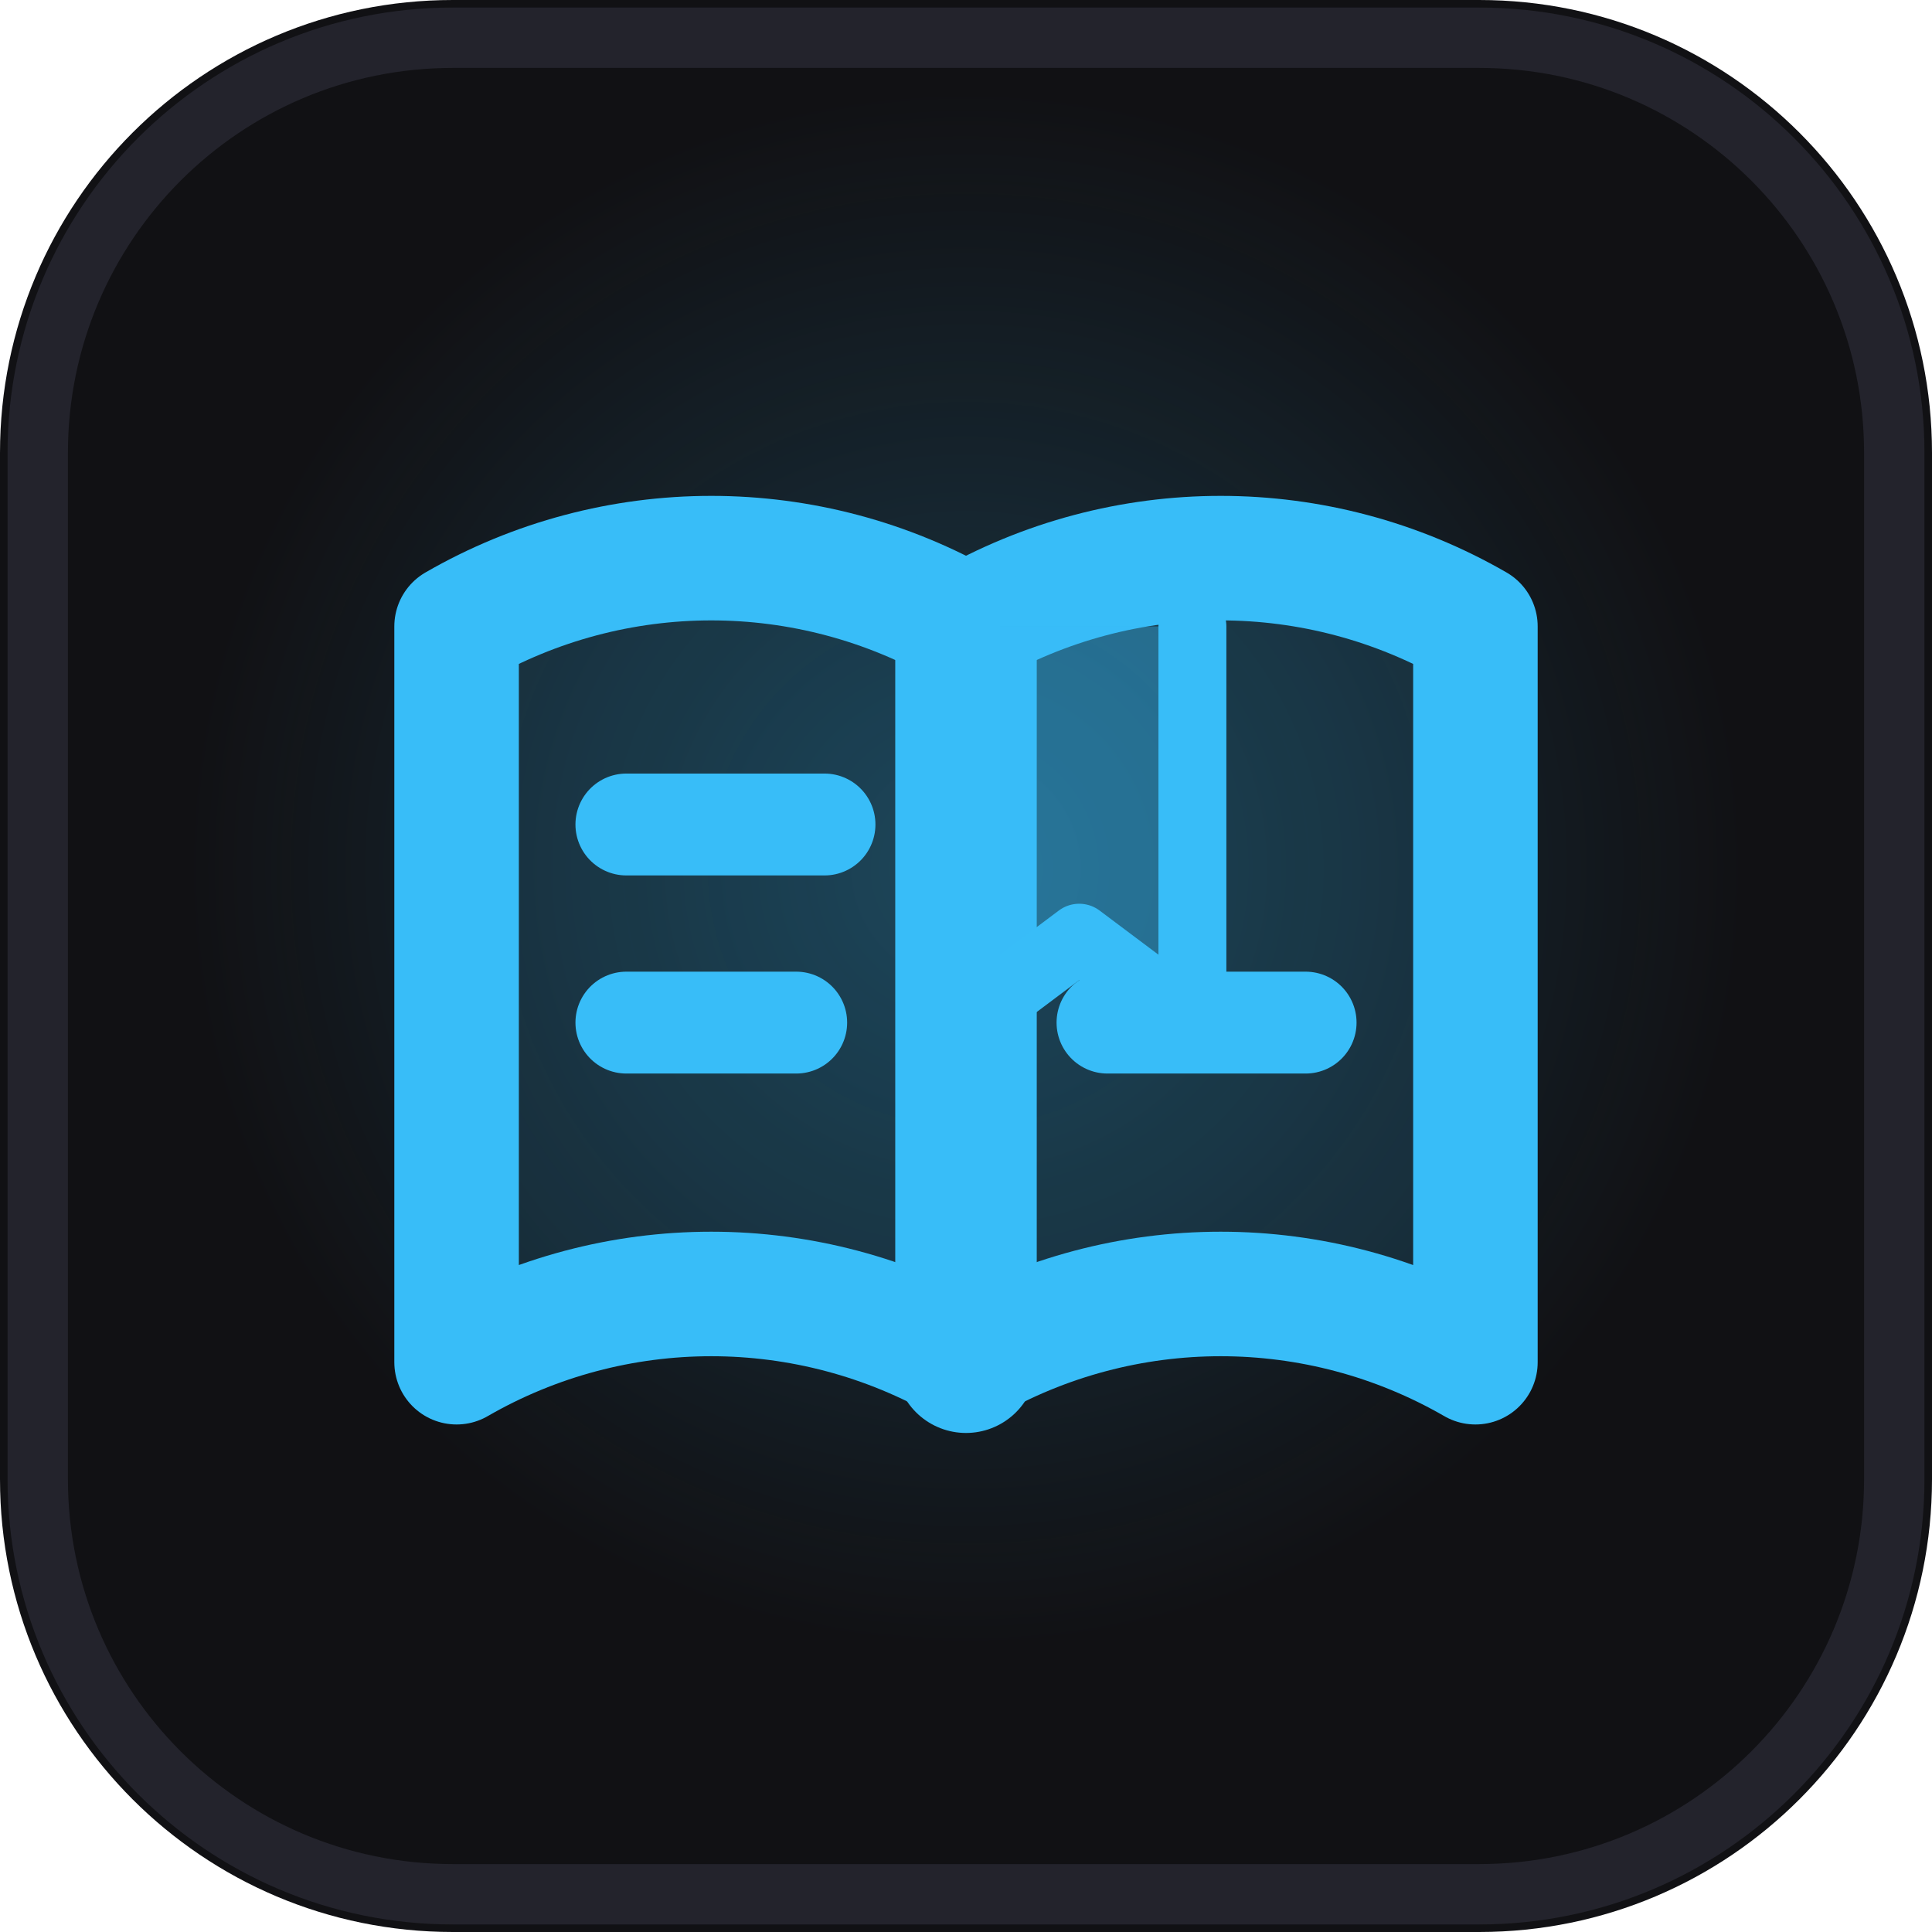
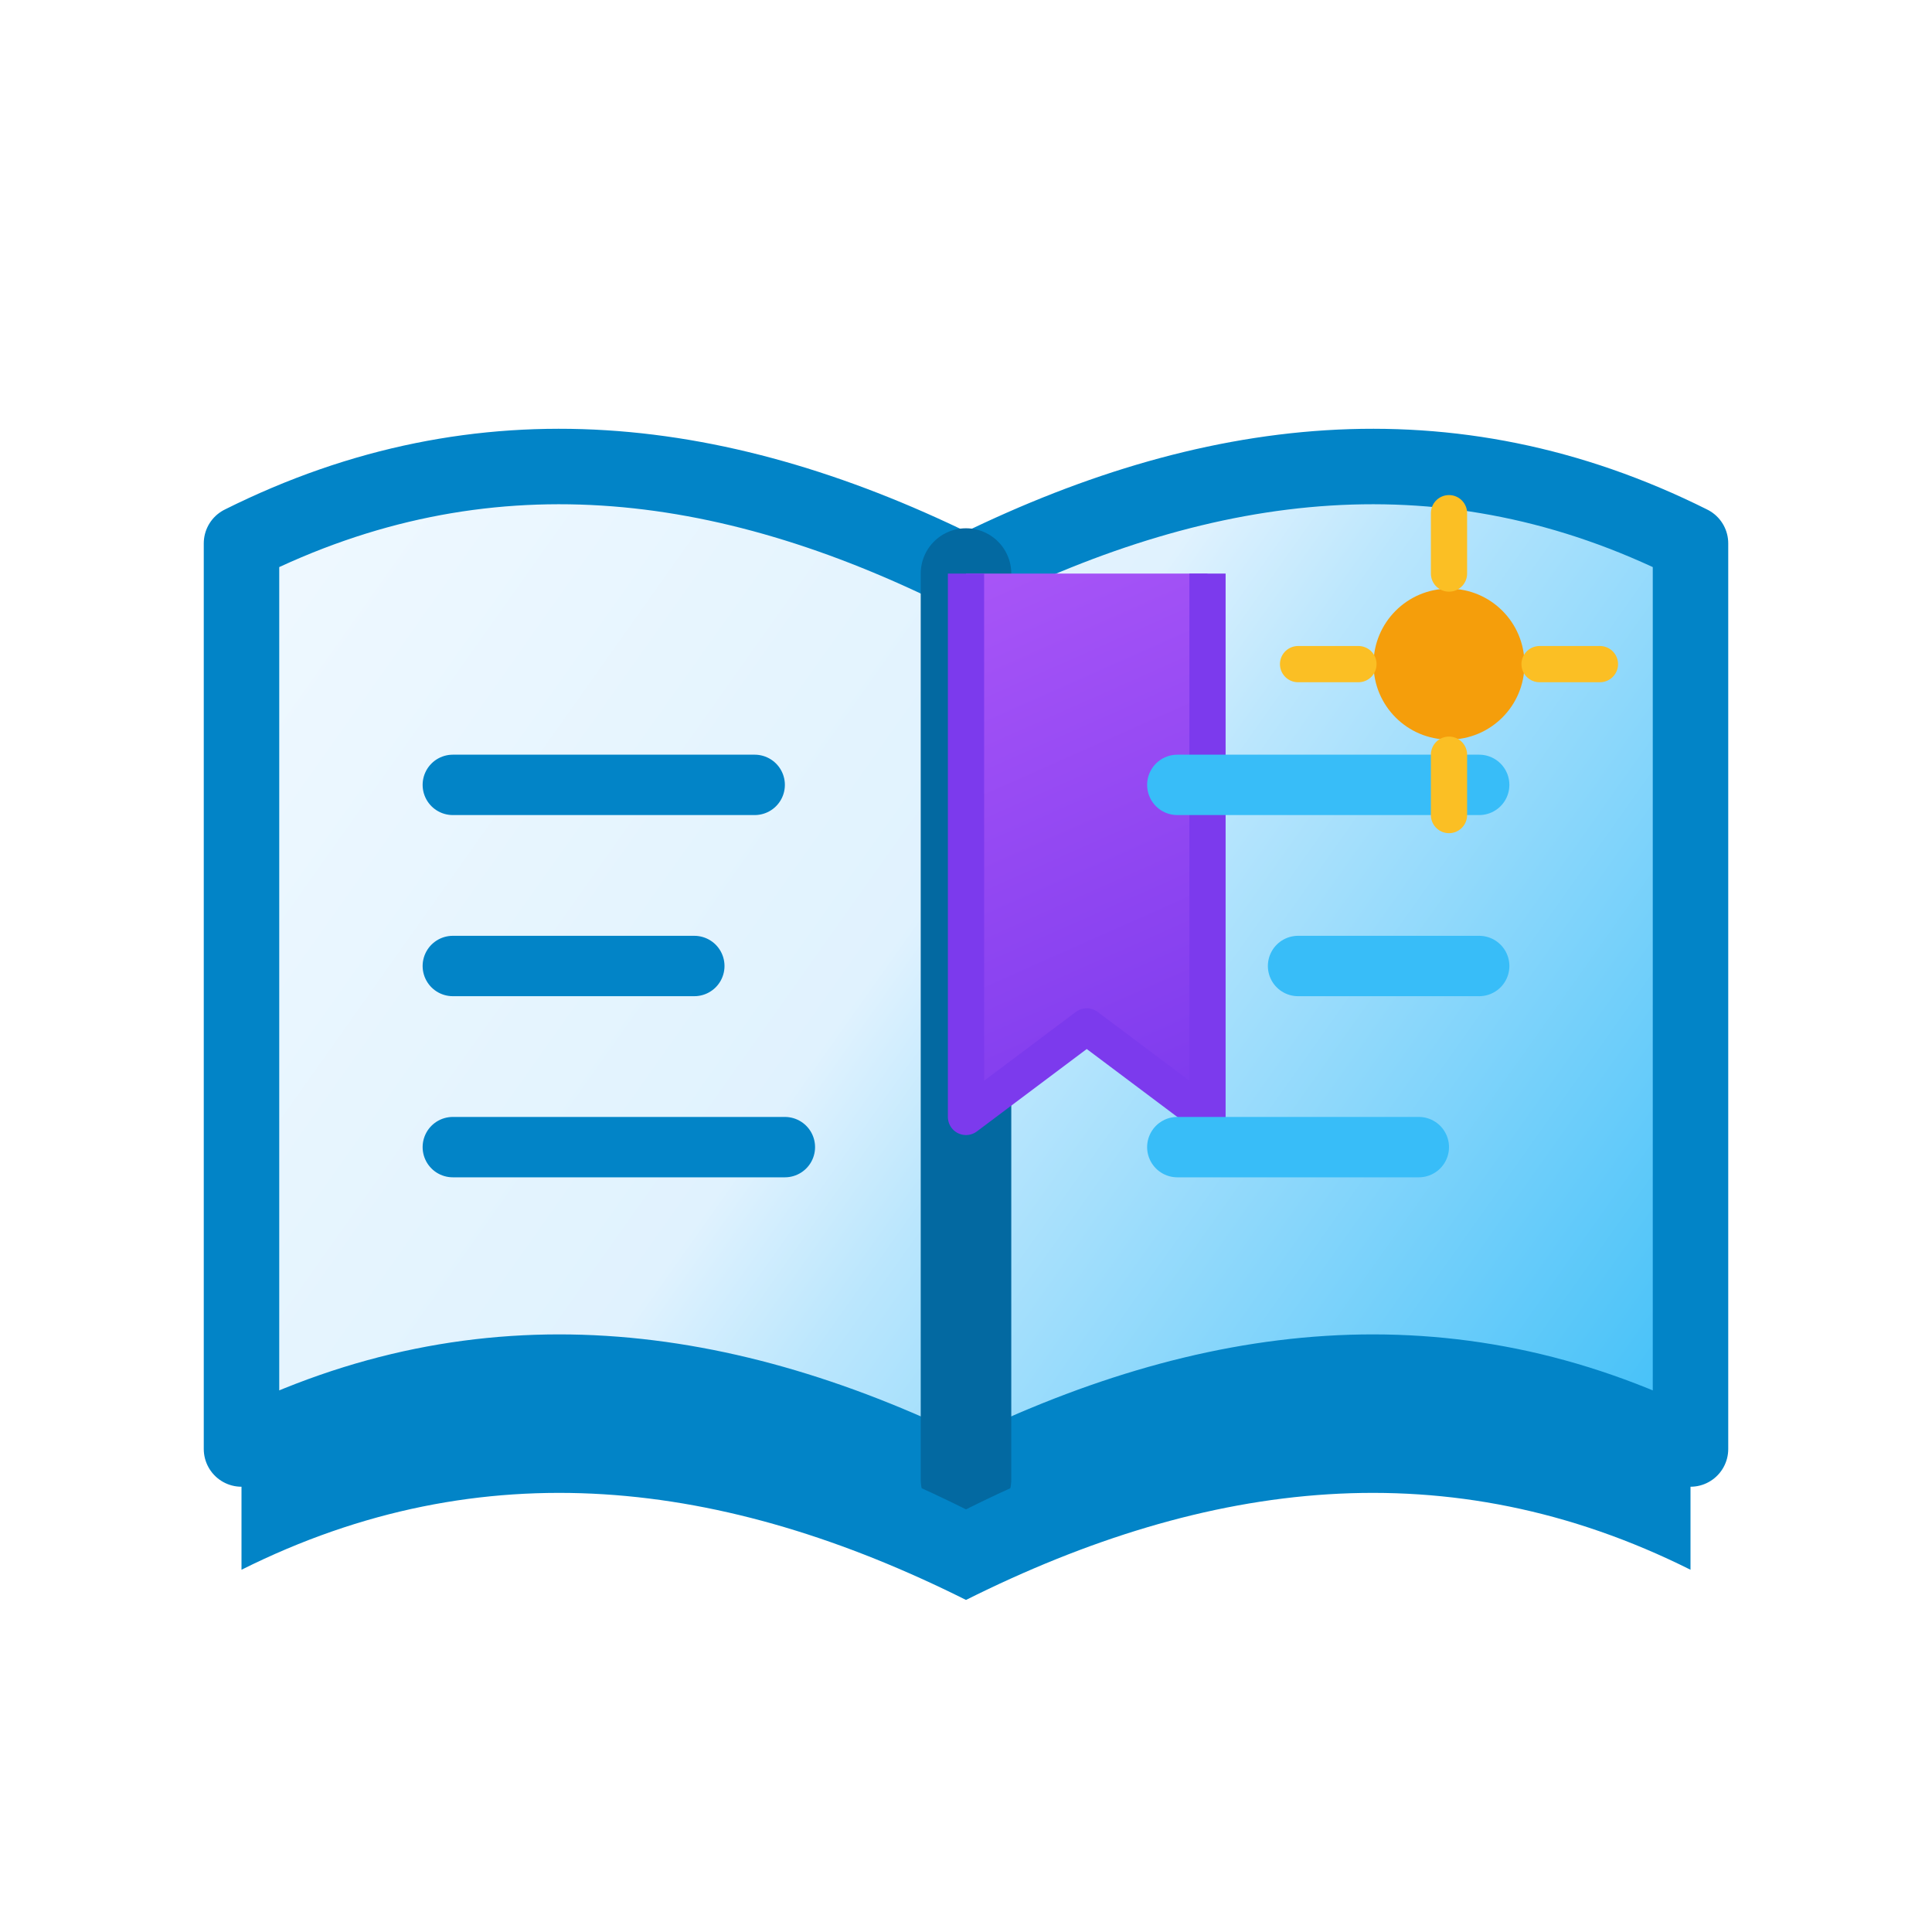
- <svg xmlns="http://www.w3.org/2000/svg" viewBox="0 0 512 512" width="100%" height="100%">
-   <rect width="512" height="512" rx="120" fill="#111114" />
-   <rect x="10" y="10" width="492" height="492" rx="110" fill="none" stroke="#23232C" stroke-width="16" />
-   <radialGradient id="mod-glow" cx="50%" cy="45%" r="40%">
-     <stop offset="0%" stop-color="#38BDF8" stop-opacity="0.22" />
-     <stop offset="100%" stop-color="#38BDF8" stop-opacity="0" />
-   </radialGradient>
-   <rect width="512" height="512" rx="120" fill="url(#mod-glow)" />
-   <g transform="translate(256, 256) scale(15)" stroke="#38BDF8" stroke-width="2.2" stroke-linecap="round" stroke-linejoin="round" fill="none">
-     <g transform="translate(-12, -12)">
-       <path d="M3 19a9 9 0 0 1 9 0 9 9 0 0 1 9 0V6a9 9 0 0 0-9 0 9 9 0 0 0-9 0v13z" fill="#38BDF8" fill-opacity="0.12" />
-       <line x1="12" y1="6" x2="12" y2="19" stroke-width="2.5" />
-       <path d="M12 6v7l2-1.5 2 1.5V6" fill="#38BDF8" fill-opacity="0.4" stroke-width="1.2" />
-       <line x1="6" y1="9.5" x2="9.5" y2="9.5" stroke-width="1.8" />
-       <line x1="6" y1="13" x2="9" y2="13" stroke-width="1.8" />
-       <line x1="14.5" y1="13" x2="18" y2="13" stroke-width="1.8" />
-     </g>
-   </g>
+ <svg xmlns="http://www.w3.org/2000/svg" viewBox="0 0 64 64" width="100%" height="100%" fill="none">
+   <path d="M8 48c8-4 16-3 24 1 8-4 16-5 24-1V18c-8-4-16-3-24 1-8-4-16-5-24-1v30z" fill="url(#mod-page-grad)" stroke="#0284C7" stroke-width="2.5" stroke-linejoin="round" />
+   <path d="M32 19v30" stroke="#0369A1" stroke-width="3" stroke-linecap="round" />
+   <path d="M8 49c8-4 16-3 24 1 8-4 16-5 24-1v3c-8-4-16-3-24 1-8-4-16-5-24-1v-3z" fill="#0284C7" />
+   <path d="M32 19v18l4-3 4 3V19" fill="url(#mod-ribbon-grad)" stroke="#7C3AED" stroke-width="1.2" stroke-linejoin="round" />
+   <path d="M15 26h10M15 32h8M15 38h11" stroke="#0284C7" stroke-width="2" stroke-linecap="round" />
+   <path d="M39 26h10M43 32h6M39 38h8" stroke="#38BDF8" stroke-width="2" stroke-linecap="round" />
+   <circle cx="48" cy="22" r="2.5" fill="#F59E0B" />
+   <path d="M48 17v2M48 25v2M43 22h2M51 22h2" stroke="#FBBF24" stroke-width="1.2" stroke-linecap="round" />
+   <defs>
+     <linearGradient id="mod-page-grad" x1="8" y1="16" x2="56" y2="50" gradientUnits="userSpaceOnUse">
+       <stop offset="0%" stop-color="#F0F9FF" />
+       <stop offset="45%" stop-color="#E0F2FE" />
+       <stop offset="55%" stop-color="#BAE6FD" />
+       <stop offset="100%" stop-color="#38BDF8" />
+     </linearGradient>
+     <linearGradient id="mod-ribbon-grad" x1="32" y1="19" x2="40" y2="37" gradientUnits="userSpaceOnUse">
+       <stop offset="0%" stop-color="#A855F7" />
+       <stop offset="100%" stop-color="#7C3AED" />
+     </linearGradient>
+   </defs>
</svg>
